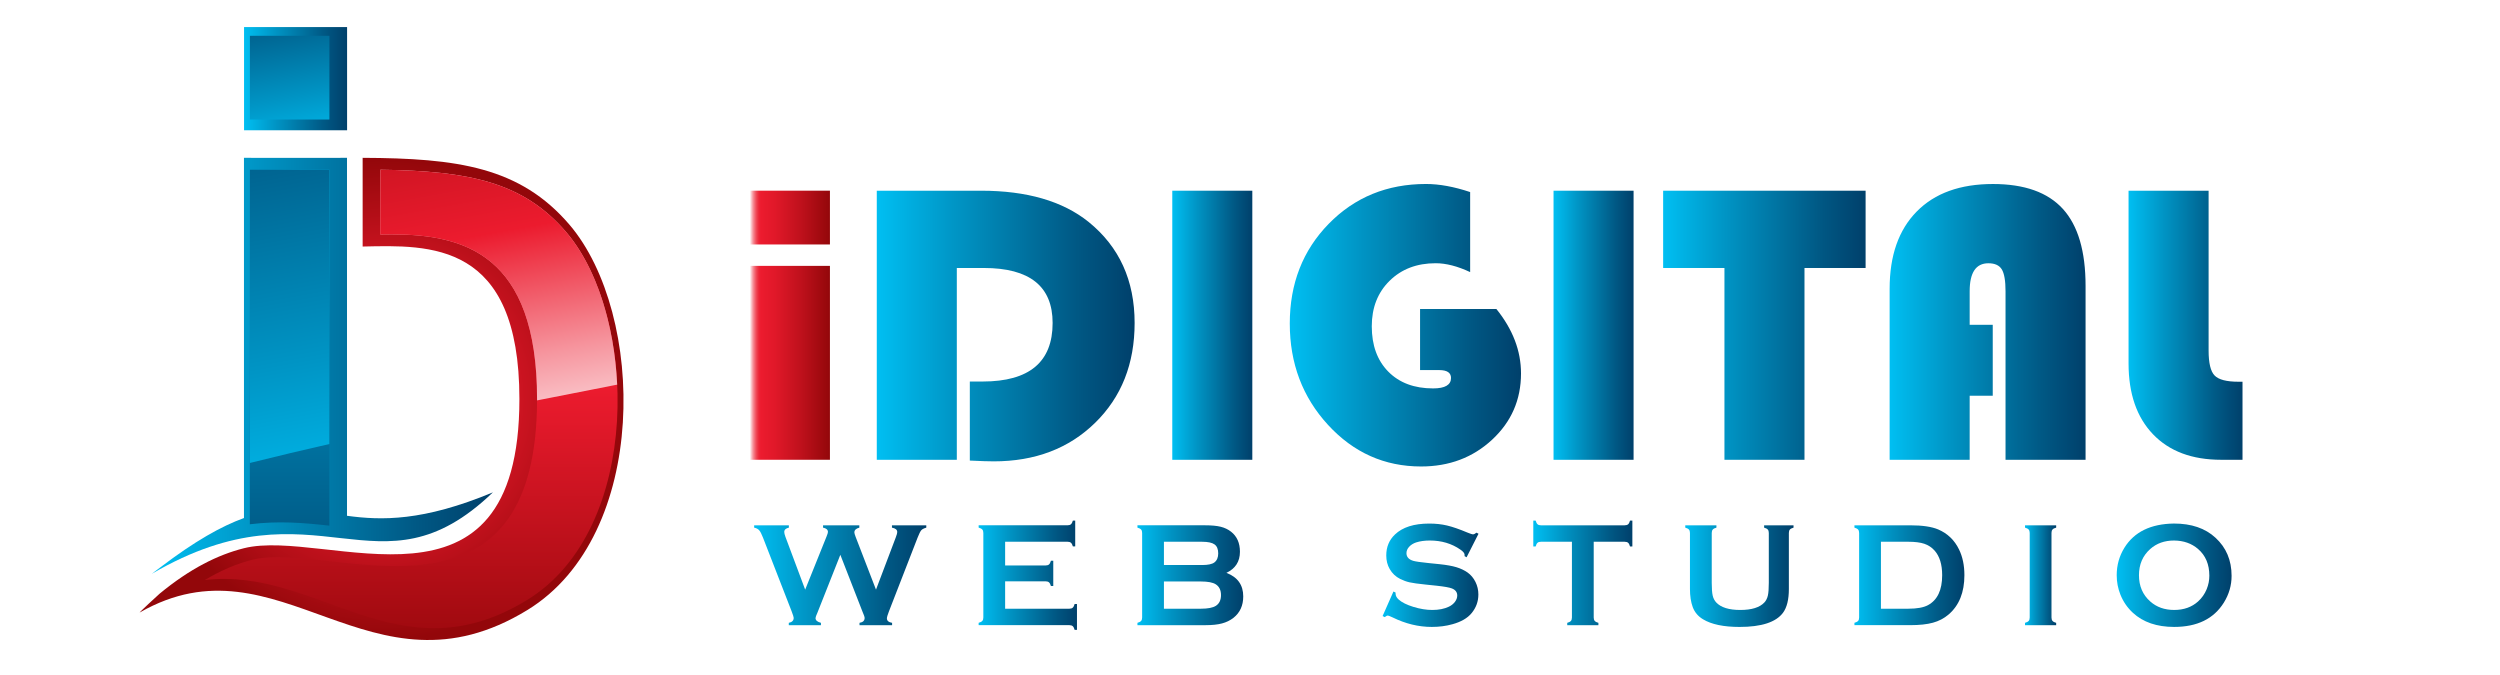
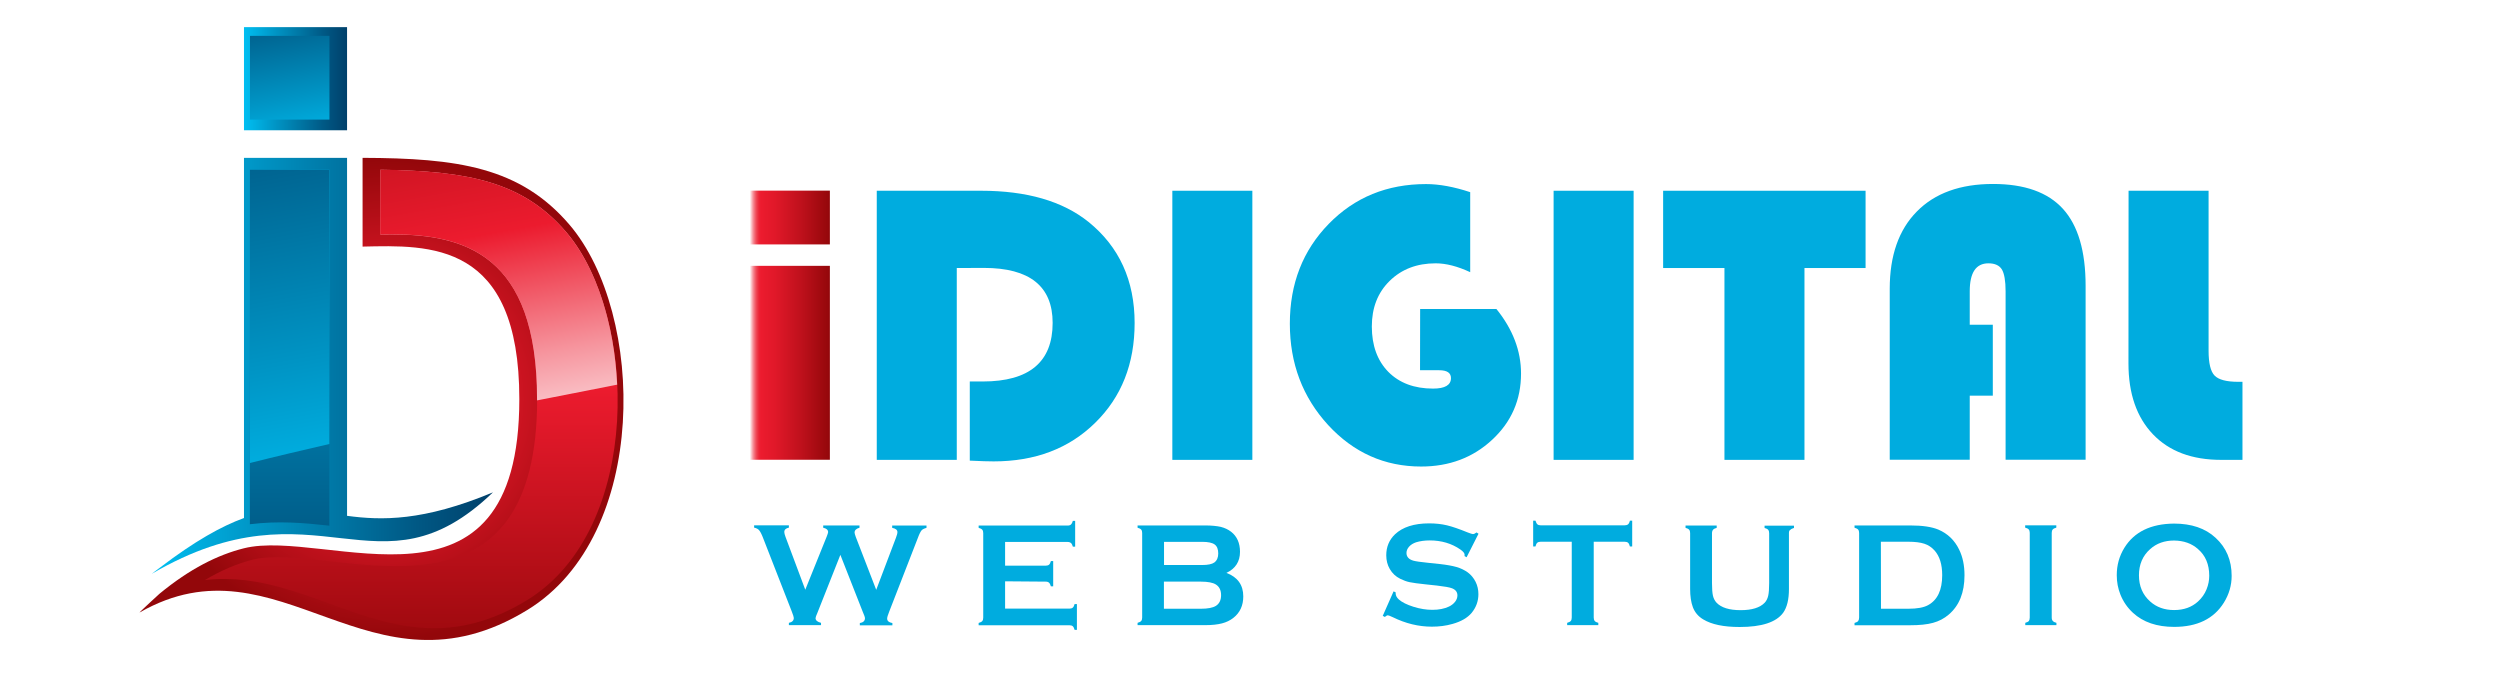
- <svg xmlns="http://www.w3.org/2000/svg" version="1.1" id="Layer_1" x="0px" y="0px" viewBox="0 0 2287.15 616.85" style="enable-background:new 0 0 2287.15 616.85;" xml:space="preserve">
+ <svg xmlns="http://www.w3.org/2000/svg" version="1.1" id="Layer_1" x="0px" y="0px" viewBox="0 0 2287.1 616.8" style="enable-background:new 0 0 2287.1 616.8;" xml:space="preserve">
  <style type="text/css">
	.st0{fill:url(#SVGID_1_);}
	.st1{fill:url(#SVGID_2_);}
	.st2{fill:url(#SVGID_3_);}
	.st3{fill:url(#SVGID_4_);}
	.st4{fill:url(#SVGID_5_);}
	.st5{fill:url(#SVGID_6_);}
	.st6{fill:url(#SVGID_7_);}
	.st7{fill:url(#SVGID_8_);}
- 	.st8{fill:url(#SVGID_9_);}
- 	.st9{fill:url(#SVGID_10_);}
- 	.st10{fill:url(#SVGID_11_);}
- 	.st11{fill:url(#SVGID_12_);}
- 	.st12{fill:url(#SVGID_13_);}
- 	.st13{fill:url(#SVGID_14_);}
- 	.st14{fill:url(#SVGID_15_);}
- 	.st15{fill:url(#SVGID_16_);}
- 	.st16{fill:url(#SVGID_17_);}
- 	.st17{fill:url(#SVGID_18_);}
- 	.st18{fill:url(#SVGID_19_);}
- 	.st19{fill:url(#SVGID_20_);}
- 	.st20{fill:url(#SVGID_21_);}
- 	.st21{fill:url(#SVGID_22_);}
- 	.st22{fill:url(#SVGID_23_);}
- 	.st23{fill:url(#SVGID_24_);}
- 	.st24{fill:url(#SVGID_25_);}
- 	.st25{fill:url(#SVGID_26_);}
+ 	.st8{fill:#00ACDF;}
+ 	.st9{fill:url(#SVGID_9_);}
+ 	.st10{fill:url(#SVGID_10_);}
</style>
  <g>
    <g>
      <g>
-         <radialGradient id="SVGID_1_" cx="349.134" cy="872.952" r="220.931" gradientTransform="matrix(1 0 0 1 0 -508)" gradientUnits="userSpaceOnUse">
+         <radialGradient id="SVGID_1_" cx="349.134" cy="-255.952" r="220.931" gradientTransform="matrix(1 0 0 -1 0 109)" gradientUnits="userSpaceOnUse">
          <stop offset="0" style="stop-color:#FFFFFF" />
          <stop offset="0.34" style="stop-color:#EC1B2E" />
          <stop offset="1" style="stop-color:#93070A" />
        </radialGradient>
-         <path class="st0" d="M521.03,205.62c-45.32-53.01-102.83-60.86-189.26-61.23v81.16c61.3-1.36,143.41-5.14,143.41,139.53     c0,213.42-176.71,117.57-251.99,136.46c-23.92,6.01-49.36,18.67-77.2,41.63c-1.39,1.15-19.62,18.02-18.06,17.13     c127.77-73.19,210.65,86.05,354.69-2.29C594.32,489.5,590.61,287.19,521.03,205.62z" />
-         <linearGradient id="SVGID_2_" gradientUnits="userSpaceOnUse" x1="139.054" y1="842.619" x2="450.95" y2="842.619" gradientTransform="matrix(1 0 0 1 0 -508)">
+         <path class="st0" d="M521,205.6c-45.3-53-102.8-60.9-189.3-61.2v81.2c61.3-1.4,143.4-5.1,143.4,139.5     c0,213.4-176.7,117.6-252,136.5c-23.9,6-49.4,18.7-77.2,41.6c-1.4,1.2-19.6,18-18.1,17.1c127.8-73.2,210.6,86,354.7-2.3     C594.3,489.5,590.6,287.2,521,205.6z" />
+         <linearGradient id="SVGID_2_" gradientUnits="userSpaceOnUse" x1="139.054" y1="-225.619" x2="450.95" y2="-225.619" gradientTransform="matrix(1 0 0 -1 0 109)">
          <stop offset="0" style="stop-color:#00BFF2" />
          <stop offset="0.31" style="stop-color:#0094C4" />
          <stop offset="0.778" style="stop-color:#005884" />
          <stop offset="1" style="stop-color:#00406B" />
        </linearGradient>
-         <path class="st1" d="M450.95,450.42c-64.04,26.68-102.06,25.73-133.49,21.45V225.76v-81.37c-28.29,0.1-59.51,0-94.27,0v329.53     c-20.6,7.47-45.01,21.14-76.46,45.09c-0.85,0.66-8.52,6.35-7.6,5.8C290.9,436.27,345.72,551.66,450.95,450.42z" />
-         <linearGradient id="SVGID_3_" gradientUnits="userSpaceOnUse" x1="223.26" y1="2029.308" x2="317.53" y2="2029.308" gradientTransform="matrix(1 0 0 0.2956 0 -527.8834)">
+         <path class="st1" d="M451,450.4c-64,26.7-102.1,25.7-133.5,21.5V225.8v-81.4c-28.3,0.1-59.5,0-94.3,0v329.5     c-20.6,7.5-45,21.1-76.5,45.1c-0.9,0.7-8.5,6.3-7.6,5.8C290.9,436.3,345.7,551.7,451,450.4z" />
+         <linearGradient id="SVGID_3_" gradientUnits="userSpaceOnUse" x1="223.26" y1="-2017.577" x2="317.53" y2="-2017.577" gradientTransform="matrix(1 0 0 -0.2956 0 -524.4158)">
          <stop offset="0" style="stop-color:#00BFF2" />
          <stop offset="0.31" style="stop-color:#0094C4" />
          <stop offset="0.778" style="stop-color:#005884" />
          <stop offset="1" style="stop-color:#00406B" />
        </linearGradient>
-         <path class="st2" d="M317.53,119.17V24.79c-28.29,0.03-59.51,0-94.27,0v94.38H317.53z" />
+         <path class="st2" d="M317.5,119.2V24.8c-28.3,0-59.5,0-94.3,0v94.4H317.5z" />
      </g>
      <g>
        <g>
-           <linearGradient id="SVGID_4_" gradientUnits="userSpaceOnUse" x1="376.188" y1="622.05" x2="376.188" y2="1123.35" gradientTransform="matrix(1 0 0 1 0 -508)">
+           <linearGradient id="SVGID_4_" gradientUnits="userSpaceOnUse" x1="376.188" y1="-5.05" x2="376.188" y2="-506.35" gradientTransform="matrix(1 0 0 -1 0 109)">
            <stop offset="0" style="stop-color:#FFFFFF" />
            <stop offset="0.483" style="stop-color:#EC1B2E" />
            <stop offset="1" style="stop-color:#93070A" />
          </linearGradient>
-           <path class="st3" d="M187.36,530.67c14.66-8.81,29.18-14.98,43.84-18.67c6.23-1.56,13.78-2.32,23.06-2.32      c78.53,0,237.07,60,237.07-144.59c0-132.74-67.16-150.64-132.87-150.64c-3.55,0-7.06,0.04-10.53,0.11v-59.29      c81.4,1.11,130.91,11.28,170.3,57.36c65.51,76.79,69.73,271.44-35.87,336.2C364.99,620.82,290.9,518.42,187.36,530.67z" />
+           <path class="st3" d="M187.4,530.7c14.7-8.8,29.2-15,43.8-18.7c6.2-1.6,13.8-2.3,23.1-2.3c78.5,0,237.1,60,237.1-144.6      c0-132.7-67.2-150.6-132.9-150.6c-3.5,0-7.1,0-10.5,0.1v-59.3c81.4,1.1,130.9,11.3,170.3,57.4c65.5,76.8,69.7,271.4-35.9,336.2      C365,620.8,290.9,518.4,187.4,530.7z" />
        </g>
        <g>
-           <linearGradient id="SVGID_5_" gradientUnits="userSpaceOnUse" x1="264.94" y1="622.05" x2="264.94" y2="1123.345" gradientTransform="matrix(1 0 0 1 0 -508)">
+           <linearGradient id="SVGID_5_" gradientUnits="userSpaceOnUse" x1="264.94" y1="-5.05" x2="264.94" y2="-506.346" gradientTransform="matrix(1 0 0 -1 0 109)">
            <stop offset="0" style="stop-color:#00BFF2" />
            <stop offset="0.31" style="stop-color:#0094C4" />
            <stop offset="0.778" style="stop-color:#005884" />
            <stop offset="1" style="stop-color:#00406B" />
          </linearGradient>
-           <path class="st4" d="M301.3,480.89c-24.65-2.73-46.78-4.47-72.72-1.25V155.18c52.32,0.03,60.07,0.05,72.72,0.02V480.89z" />
+           <path class="st4" d="M301.3,480.9c-24.6-2.7-46.8-4.5-72.7-1.3V155.2c52.3,0,60.1,0.1,72.7,0V480.9z" />
        </g>
      </g>
      <g>
        <g>
-           <linearGradient id="SVGID_6_" gradientUnits="userSpaceOnUse" x1="486.765" y1="951.014" x2="400.543" y2="476.792" gradientTransform="matrix(1 0 0 1 0 -508)">
+           <linearGradient id="SVGID_6_" gradientUnits="userSpaceOnUse" x1="486.765" y1="-334.014" x2="400.543" y2="140.208" gradientTransform="matrix(1 0 0 -1 0 109)">
            <stop offset="0" style="stop-color:#FFFFFF" />
-             <stop offset="0.075" style="stop-color:#FDE1E4" />
+             <stop offset="7.500000e-02" style="stop-color:#FDE1E4" />
            <stop offset="0.238" style="stop-color:#F6969F" />
            <stop offset="0.477" style="stop-color:#EC1E31" />
            <stop offset="0.483" style="stop-color:#EC1B2E" />
            <stop offset="1" style="stop-color:#93070A" />
          </linearGradient>
-           <path class="st5" d="M491.33,365.09c0,0.41-0.01,0.81-0.01,1.22c24.42-4.8,48.86-9.58,73.3-14.42      c-2.53-54.93-19.13-107.31-46.39-139.27c-39.39-46.08-88.9-56.26-170.3-57.36v59.29c3.47-0.07,6.99-0.11,10.53-0.11      C424.17,214.45,491.33,232.34,491.33,365.09z" />
+           <path class="st5" d="M491.3,365.1c0,0.4,0,0.8,0,1.2c24.4-4.8,48.9-9.6,73.3-14.4c-2.5-54.9-19.1-107.3-46.4-139.3      c-39.4-46.1-88.9-56.3-170.3-57.4v59.3c3.5-0.1,7-0.1,10.5-0.1C424.2,214.4,491.3,232.3,491.3,365.1z" />
        </g>
        <g>
-           <linearGradient id="SVGID_7_" gradientUnits="userSpaceOnUse" x1="299.077" y1="985.135" x2="212.857" y2="510.925" gradientTransform="matrix(1 0 0 1 0 -508)">
+           <linearGradient id="SVGID_7_" gradientUnits="userSpaceOnUse" x1="299.077" y1="-368.135" x2="212.857" y2="106.076" gradientTransform="matrix(1 0 0 -1 0 109)">
            <stop offset="0" style="stop-color:#00BFF2" />
            <stop offset="0.31" style="stop-color:#0094C4" />
            <stop offset="0.778" style="stop-color:#005884" />
            <stop offset="1" style="stop-color:#00406B" />
          </linearGradient>
-           <path class="st6" d="M301.3,406.22V155.2c-12.65,0.03-20.4,0.01-72.72-0.02v268.38C252.74,417.53,276.98,411.77,301.3,406.22z" />
+           <path class="st6" d="M301.3,406.2v-251c-12.6,0-20.4,0-72.7,0v268.4C252.7,417.5,277,411.8,301.3,406.2z" />
        </g>
        <g>
-           <linearGradient id="SVGID_8_" gradientUnits="userSpaceOnUse" x1="277.568" y1="648.192" x2="247.61" y2="483.422" gradientTransform="matrix(1 0 0 1 0 -508)">
+           <linearGradient id="SVGID_8_" gradientUnits="userSpaceOnUse" x1="277.568" y1="-31.192" x2="247.61" y2="133.578" gradientTransform="matrix(1 0 0 -1 0 109)">
            <stop offset="0" style="stop-color:#00BFF2" />
            <stop offset="0.31" style="stop-color:#0094C4" />
            <stop offset="0.778" style="stop-color:#005884" />
            <stop offset="1" style="stop-color:#00406B" />
          </linearGradient>
-           <path class="st7" d="M301.36,109.36V32.77c-12.65,0.01-20.4,0-72.72-0.01v76.6H301.36z" />
+           <path class="st7" d="M301.4,109.4V32.8c-12.6,0-20.4,0-72.7,0v76.6H301.4z" />
        </g>
      </g>
    </g>
  </g>
  <g>
    <g>
-       <linearGradient id="SVGID_9_" gradientUnits="userSpaceOnUse" x1="802.13" y1="298.275" x2="1038.02" y2="298.275">
-         <stop offset="0" style="stop-color:#00BFF2" />
-         <stop offset="0.31" style="stop-color:#0094C4" />
-         <stop offset="0.778" style="stop-color:#005884" />
-         <stop offset="1" style="stop-color:#00406B" />
-       </linearGradient>
-       <path class="st8" d="M875.35,245.17v175.47h-73.22V174.47h95.4c41.85,0,74.61,9.5,98.29,28.49c28.13,22.73,42.2,53.56,42.2,92.52    c0,37.27-12.02,67.71-36.07,91.26c-24.04,23.56-55.01,35.34-92.88,35.34c-4.45,0-11.73-0.23-21.82-0.72v-72.32h11.73    c42.68,0,64.02-17.85,64.02-53.56c0-33.53-20.98-50.31-62.93-50.31L875.35,245.17L875.35,245.17z" />
-       <linearGradient id="SVGID_10_" gradientUnits="userSpaceOnUse" x1="1072.47" y1="297.56" x2="1145.69" y2="297.56">
-         <stop offset="0" style="stop-color:#00BFF2" />
-         <stop offset="0.31" style="stop-color:#0094C4" />
-         <stop offset="0.778" style="stop-color:#005884" />
-         <stop offset="1" style="stop-color:#00406B" />
-       </linearGradient>
-       <path class="st9" d="M1145.69,174.47v246.18h-73.22V174.47H1145.69z" />
-       <linearGradient id="SVGID_11_" gradientUnits="userSpaceOnUse" x1="1179.97" y1="297.54" x2="1391.51" y2="297.54">
-         <stop offset="0" style="stop-color:#00BFF2" />
-         <stop offset="0.31" style="stop-color:#0094C4" />
-         <stop offset="0.778" style="stop-color:#005884" />
-         <stop offset="1" style="stop-color:#00406B" />
-       </linearGradient>
-       <path class="st10" d="M1299.17,282.67h69.8c15.02,18.64,22.54,38.29,22.54,58.97c0,24.06-8.81,44.25-26.42,60.6    c-17.62,16.36-39.29,24.52-65.01,24.52c-33.42,0-61.8-12.67-85.12-38.04c-23.33-25.37-34.99-56.27-34.99-92.7    c0-36.56,11.88-66.97,35.62-91.27c23.74-24.28,53.41-36.43,89-36.43c12.14,0,25.61,2.47,40.39,7.39v73.22    c-11.55-5.41-22.07-8.11-31.56-8.11c-17.2,0-31.23,5.35-42.12,16.06c-10.88,10.69-16.32,24.58-16.32,41.66    c0,17.44,5.05,31.25,15.14,41.48c10.11,10.22,23.75,15.32,40.94,15.32c10.94,0,16.41-3.19,16.41-9.56c0-4.8-3.61-7.21-10.81-7.21    h-17.5v-55.9L1299.17,282.67L1299.17,282.67z" />
-       <linearGradient id="SVGID_12_" gradientUnits="userSpaceOnUse" x1="1421.27" y1="297.56" x2="1494.49" y2="297.56">
-         <stop offset="0" style="stop-color:#00BFF2" />
-         <stop offset="0.31" style="stop-color:#0094C4" />
-         <stop offset="0.778" style="stop-color:#005884" />
-         <stop offset="1" style="stop-color:#00406B" />
-       </linearGradient>
-       <path class="st11" d="M1494.49,174.47v246.18h-73.22V174.47H1494.49z" />
-       <linearGradient id="SVGID_13_" gradientUnits="userSpaceOnUse" x1="1521.54" y1="297.555" x2="1706.76" y2="297.555">
-         <stop offset="0" style="stop-color:#00BFF2" />
-         <stop offset="0.31" style="stop-color:#0094C4" />
-         <stop offset="0.778" style="stop-color:#005884" />
-         <stop offset="1" style="stop-color:#00406B" />
-       </linearGradient>
-       <path class="st12" d="M1650.85,245.17v175.47h-73.22V245.17h-56.09v-70.7h185.22v70.7H1650.85z" />
-       <linearGradient id="SVGID_14_" gradientUnits="userSpaceOnUse" x1="1728.75" y1="294.495" x2="1908" y2="294.495">
-         <stop offset="0" style="stop-color:#00BFF2" />
-         <stop offset="0.31" style="stop-color:#0094C4" />
-         <stop offset="0.778" style="stop-color:#005884" />
-         <stop offset="1" style="stop-color:#00406B" />
-       </linearGradient>
-       <path class="st13" d="M1823.08,297.1v64.93h-21.11v58.61h-73.22V264.11c0-30.31,8.27-53.85,24.79-70.61    c16.52-16.78,39.76-25.16,69.71-25.16c28.84,0,50.2,7.61,64.02,22.82c13.82,15.21,20.73,38.68,20.73,70.43v159.06h-73.22V266.46    c0-9.63-1.15-16.29-3.42-20.03c-2.29-3.72-6.37-5.58-12.26-5.58c-11.42,0-17.13,8.54-17.13,25.62v30.65h21.11V297.1z" />
-       <linearGradient id="SVGID_15_" gradientUnits="userSpaceOnUse" x1="1947.33" y1="297.555" x2="2051.58" y2="297.555">
-         <stop offset="0" style="stop-color:#00BFF2" />
-         <stop offset="0.31" style="stop-color:#0094C4" />
-         <stop offset="0.778" style="stop-color:#005884" />
-         <stop offset="1" style="stop-color:#00406B" />
-       </linearGradient>
-       <path class="st14" d="M1947.34,174.47h73.22v146.27c0,11.42,1.82,19.03,5.5,22.8c3.67,3.8,10.92,5.69,21.73,5.69h3.79v71.41    h-19.48c-26.69,0-47.49-7.79-62.41-23.36c-14.91-15.56-22.36-37.18-22.36-64.82V174.47H1947.34z" />
-       <linearGradient id="SVGID_16_" gradientUnits="userSpaceOnUse" x1="686.05" y1="707.045" x2="759.27" y2="707.045" gradientTransform="matrix(1 0 0 1 0 -508)">
+       <path class="st8" d="M875.3,245.2v175.5h-73.2V174.5h95.4c41.8,0,74.6,9.5,98.3,28.5c28.1,22.7,42.2,53.6,42.2,92.5    c0,37.3-12,67.7-36.1,91.3c-24,23.6-55,35.3-92.9,35.3c-4.5,0-11.7-0.2-21.8-0.7V349H899c42.7,0,64-17.9,64-53.6    c0-33.5-21-50.3-62.9-50.3L875.3,245.2L875.3,245.2z" />
+       <path class="st8" d="M1145.7,174.5v246.2h-73.2V174.5H1145.7z" />
+       <path class="st8" d="M1299.2,282.7h69.8c15,18.6,22.5,38.3,22.5,59c0,24.1-8.8,44.3-26.4,60.6c-17.6,16.4-39.3,24.5-65,24.5    c-33.4,0-61.8-12.7-85.1-38c-23.3-25.4-35-56.3-35-92.7c0-36.6,11.9-67,35.6-91.3c23.7-24.3,53.4-36.4,89-36.4    c12.1,0,25.6,2.5,40.4,7.4v73.2c-11.6-5.4-22.1-8.1-31.6-8.1c-17.2,0-31.2,5.4-42.1,16.1c-10.9,10.7-16.3,24.6-16.3,41.7    c0,17.4,5.1,31.3,15.1,41.5c10.1,10.2,23.8,15.3,40.9,15.3c10.9,0,16.4-3.2,16.4-9.6c0-4.8-3.6-7.2-10.8-7.2h-17.5L1299.2,282.7    L1299.2,282.7L1299.2,282.7z" />
+       <path class="st8" d="M1494.5,174.5v246.2h-73.2V174.5H1494.5z" />
+       <path class="st8" d="M1650.8,245.2v175.5h-73.2V245.2h-56.1v-70.7h185.2v70.7H1650.8z" />
+       <path class="st8" d="M1823.1,297.1V362H1802v58.6h-73.2V264.1c0-30.3,8.3-53.9,24.8-70.6c16.5-16.8,39.8-25.2,69.7-25.2    c28.8,0,50.2,7.6,64,22.8c13.8,15.2,20.7,38.7,20.7,70.4v159.1h-73.2V266.5c0-9.6-1.2-16.3-3.4-20c-2.3-3.7-6.4-5.6-12.3-5.6    c-11.4,0-17.1,8.5-17.1,25.6v30.6L1823.1,297.1L1823.1,297.1z" />
+       <path class="st8" d="M1947.3,174.5h73.2v146.3c0,11.4,1.8,19,5.5,22.8c3.7,3.8,10.9,5.7,21.7,5.7h3.8v71.4h-19.5    c-26.7,0-47.5-7.8-62.4-23.4c-14.9-15.6-22.4-37.2-22.4-64.8L1947.3,174.5L1947.3,174.5z" />
+       <linearGradient id="SVGID_9_" gradientUnits="userSpaceOnUse" x1="686.05" y1="-90.045" x2="759.27" y2="-90.045" gradientTransform="matrix(1 0 0 -1 0 109)">
        <stop offset="0" style="stop-color:#FFFFFF" />
        <stop offset="8.095575e-03" style="stop-color:#FDE6E8" />
-         <stop offset="0.027" style="stop-color:#F9B1B8" />
-         <stop offset="0.047" style="stop-color:#F5838D" />
-         <stop offset="0.067" style="stop-color:#F25E6B" />
-         <stop offset="0.086" style="stop-color:#EF4050" />
+         <stop offset="2.740000e-02" style="stop-color:#F9B1B8" />
+         <stop offset="4.700000e-02" style="stop-color:#F5838D" />
+         <stop offset="6.650000e-02" style="stop-color:#F25E6B" />
+         <stop offset="8.570000e-02" style="stop-color:#EF4050" />
        <stop offset="0.105" style="stop-color:#ED2C3D" />
        <stop offset="0.123" style="stop-color:#EC1F32" />
        <stop offset="0.141" style="stop-color:#EC1B2E" />
        <stop offset="0.317" style="stop-color:#E01829" />
        <stop offset="0.638" style="stop-color:#BF111C" />
        <stop offset="1" style="stop-color:#93070A" />
      </linearGradient>
-       <rect x="686.05" y="174.44" class="st15" width="73.22" height="49.21" />
-       <linearGradient id="SVGID_17_" gradientUnits="userSpaceOnUse" x1="686.05" y1="839.93" x2="759.27" y2="839.93" gradientTransform="matrix(1 0 0 1 0 -508)">
+       <rect x="686" y="174.4" class="st9" width="73.2" height="49.2" />
+       <linearGradient id="SVGID_10_" gradientUnits="userSpaceOnUse" x1="686.05" y1="-222.93" x2="759.27" y2="-222.93" gradientTransform="matrix(1 0 0 -1 0 109)">
        <stop offset="0" style="stop-color:#FFFFFF" />
        <stop offset="8.095575e-03" style="stop-color:#FDE6E8" />
-         <stop offset="0.027" style="stop-color:#F9B1B8" />
-         <stop offset="0.047" style="stop-color:#F5838D" />
-         <stop offset="0.067" style="stop-color:#F25E6B" />
-         <stop offset="0.086" style="stop-color:#EF4050" />
+         <stop offset="2.740000e-02" style="stop-color:#F9B1B8" />
+         <stop offset="4.700000e-02" style="stop-color:#F5838D" />
+         <stop offset="6.650000e-02" style="stop-color:#F25E6B" />
+         <stop offset="8.570000e-02" style="stop-color:#EF4050" />
        <stop offset="0.105" style="stop-color:#ED2C3D" />
        <stop offset="0.123" style="stop-color:#EC1F32" />
        <stop offset="0.141" style="stop-color:#EC1B2E" />
        <stop offset="0.317" style="stop-color:#E01829" />
        <stop offset="0.638" style="stop-color:#BF111C" />
        <stop offset="1" style="stop-color:#93070A" />
      </linearGradient>
-       <rect x="686.05" y="243.24" class="st16" width="73.22" height="177.38" />
+       <rect x="686" y="243.2" class="st10" width="73.2" height="177.4" />
    </g>
  </g>
  <g>
-     <linearGradient id="SVGID_18_" gradientUnits="userSpaceOnUse" x1="689.94" y1="526.26" x2="847.43" y2="526.26">
-       <stop offset="0" style="stop-color:#00BFF2" />
-       <stop offset="0.31" style="stop-color:#0094C4" />
-       <stop offset="0.778" style="stop-color:#005884" />
-       <stop offset="1" style="stop-color:#00406B" />
-     </linearGradient>
-     <path class="st17" d="M768.79,507.56l-20.89,52.8c-1.21,2.68-1.81,4.37-1.81,5.09c0,2.05,1.65,3.5,4.96,4.35v2.14h-29.42v-2.14   c2.99-0.58,4.49-2.1,4.49-4.55c0-0.67-0.63-2.65-1.88-5.96l-26.19-67.4c-1.29-3.35-2.47-5.61-3.52-6.79   c-1.05-1.18-2.58-1.97-4.59-2.38v-2.14h31.76v2.14c-2.81,0.63-4.22,1.94-4.22,3.95c0,1.03,0.36,2.5,1.07,4.42l18.07,48.35   l19.56-48.62c0.85-2.1,1.27-3.48,1.27-4.15c0-2.05-1.5-3.37-4.48-3.95v-2.14h33.2v2.14c-3.03,0.8-4.55,2.25-4.55,4.35   c0,0.71,0.38,2.05,1.14,4.02l18.65,48.35l18.01-47.55c0.94-2.36,1.41-4.13,1.41-5.29c0-1.96-1.61-3.26-4.82-3.88v-2.14h31.42v2.14   c-2.23,0.63-3.77,1.43-4.62,2.41s-1.96,3.24-3.35,6.76l-26.19,67.4c-1.25,3.21-1.88,5.35-1.88,6.43c0,2.19,1.58,3.55,4.75,4.08   v2.14h-29.81v-2.14c3.13-0.49,4.69-1.99,4.69-4.49c0-0.85-0.69-2.85-2.08-6.02L768.79,507.56z" />
-     <linearGradient id="SVGID_19_" gradientUnits="userSpaceOnUse" x1="895.32" y1="526.245" x2="985.28" y2="526.245">
-       <stop offset="0" style="stop-color:#00BFF2" />
-       <stop offset="0.31" style="stop-color:#0094C4" />
-       <stop offset="0.778" style="stop-color:#005884" />
-       <stop offset="1" style="stop-color:#00406B" />
-     </linearGradient>
-     <path class="st18" d="M919.55,531.85v25.03h58.77c1.34,0,2.37-0.31,3.08-0.94s1.29-1.74,1.74-3.35h2.14v23.63h-2.14   c-0.45-1.61-1.03-2.72-1.74-3.35c-0.71-0.63-1.74-0.94-3.08-0.94h-83v-2.14c1.61-0.45,2.72-1.03,3.35-1.74   c0.62-0.71,0.94-1.76,0.94-3.15v-77.31c0-1.38-0.31-2.43-0.94-3.15c-0.63-0.71-1.74-1.29-3.35-1.74v-2.14h81.39   c1.34,0,2.37-0.32,3.08-0.96s1.29-1.75,1.74-3.33h2.14v23.63h-2.14c-0.45-1.59-1.03-2.7-1.74-3.33c-0.71-0.63-1.74-0.95-3.08-0.95   h-57.16v21.69h37.08c1.34,0,2.37-0.31,3.08-0.94c0.71-0.62,1.29-1.74,1.74-3.35h2.14v23.09h-2.14c-0.45-1.56-1.03-2.67-1.74-3.31   c-0.71-0.65-1.74-0.97-3.08-0.97h-37.08L919.55,531.85L919.55,531.85z" />
-     <linearGradient id="SVGID_20_" gradientUnits="userSpaceOnUse" x1="1040.6" y1="526.255" x2="1137.39" y2="526.255">
-       <stop offset="0" style="stop-color:#00BFF2" />
-       <stop offset="0.31" style="stop-color:#0094C4" />
-       <stop offset="0.778" style="stop-color:#005884" />
-       <stop offset="1" style="stop-color:#00406B" />
-     </linearGradient>
-     <path class="st19" d="M1121.99,524.09c10.26,3.88,15.4,11.07,15.4,21.55c0,8.35-2.99,14.88-8.97,19.61   c-3.04,2.37-6.55,4.07-10.54,5.12s-8.94,1.57-14.83,1.57h-62.45v-2.14c1.61-0.45,2.72-1.03,3.35-1.74   c0.62-0.71,0.94-1.76,0.94-3.15V487.6c0-1.38-0.31-2.43-0.94-3.15c-0.63-0.71-1.74-1.29-3.35-1.74v-2.14h61.85   c5.93,0,10.71,0.45,14.32,1.34c3.61,0.89,6.78,2.41,9.5,4.55c5.4,4.24,8.1,10.35,8.1,18.34   C1134.37,513.73,1130.25,520.16,1121.99,524.09z M1064.83,516.92h35.01c5.31,0,9.01-0.78,11.11-2.34c2.37-1.78,3.55-4.55,3.55-8.3   c0-3.84-1.12-6.57-3.35-8.2s-6-2.44-11.31-2.44h-35.01V516.92z M1064.83,556.88h33.87c6.29,0,10.82-0.87,13.59-2.61   c3.17-2.01,4.75-5.29,4.75-9.84c0-4.51-1.58-7.79-4.75-9.84c-2.72-1.74-7.25-2.61-13.59-2.61h-33.87V556.88z" />
-     <linearGradient id="SVGID_21_" gradientUnits="userSpaceOnUse" x1="1264.89" y1="526.27" x2="1352.63" y2="526.27">
-       <stop offset="0" style="stop-color:#00BFF2" />
-       <stop offset="0.31" style="stop-color:#0094C4" />
-       <stop offset="0.778" style="stop-color:#005884" />
-       <stop offset="1" style="stop-color:#00406B" />
-     </linearGradient>
-     <path class="st20" d="M1352.63,488.32l-10.91,21.51l-1.87-1.07c0.04-0.45,0.07-0.8,0.07-1.07c0-1.52-1.29-3.15-3.88-4.89   c-7.94-5.53-17.27-8.3-27.98-8.3c-4.73,0-8.9,0.58-12.52,1.74c-2.63,0.89-4.76,2.23-6.39,4.01s-2.44,3.72-2.44,5.82   c0,3.43,2.07,5.77,6.22,7.02c2.14,0.62,6.74,1.29,13.79,2.01l10.51,1.07c6.25,0.67,11.3,1.58,15.16,2.74s7.28,2.79,10.27,4.88   c3.03,2.18,5.43,5.06,7.2,8.63c1.76,3.57,2.64,7.38,2.64,11.44c0,6.42-2.08,12.13-6.23,17.12c-3.75,4.55-9.57,7.92-17.47,10.1   c-5.89,1.65-12.21,2.47-18.94,2.47c-12.09,0-24.03-2.9-35.81-8.7c-2.5-1.16-3.99-1.74-4.48-1.74c-0.58,0-1.5,0.49-2.74,1.47   l-1.94-1l9.91-22.42l1.94,0.94c0,0.4,0,0.69,0,0.87c0,2.01,0.96,3.86,2.88,5.56c2.9,2.59,7.38,4.82,13.45,6.69   s11.82,2.81,17.27,2.81c5.93,0,11-1,15.19-3c2.32-1.11,4.17-2.59,5.56-4.44c1.38-1.85,2.08-3.77,2.08-5.78   c0-3.03-1.63-5.19-4.89-6.48c-2.28-0.89-6.87-1.71-13.79-2.47l-10.31-1.07c-6.92-0.71-11.8-1.39-14.66-2.04s-5.71-1.69-8.57-3.12   c-4.06-2.01-7.25-5.02-9.57-9.04c-2.1-3.62-3.15-7.77-3.15-12.46c0-7.72,2.65-14.11,7.97-19.16c6.96-6.65,17.4-9.98,31.33-9.98   c5.85,0,11.29,0.59,16.33,1.78c5.04,1.19,11.33,3.37,18.88,6.55c2.59,1.03,4.17,1.55,4.75,1.55c0.94,0,2.03-0.52,3.28-1.55   L1352.63,488.32z" />
-     <linearGradient id="SVGID_22_" gradientUnits="userSpaceOnUse" x1="1402.75" y1="524.125" x2="1493.38" y2="524.125">
-       <stop offset="0" style="stop-color:#00BFF2" />
-       <stop offset="0.31" style="stop-color:#0094C4" />
-       <stop offset="0.778" style="stop-color:#005884" />
-       <stop offset="1" style="stop-color:#00406B" />
-     </linearGradient>
-     <path class="st21" d="M1458.02,495.64v69.28c0,1.38,0.31,2.43,0.94,3.15c0.62,0.71,1.74,1.29,3.35,1.74v2.14h-28.51v-2.14   c1.61-0.45,2.72-1.03,3.35-1.74c0.62-0.71,0.94-1.76,0.94-3.15v-69.28h-28.38c-1.34,0-2.37,0.31-3.08,0.92   c-0.71,0.61-1.29,1.73-1.74,3.37h-2.14V476.3h2.14c0.49,1.63,1.08,2.75,1.77,3.36c0.69,0.61,1.71,0.92,3.05,0.92h76.64   c1.38,0,2.43-0.31,3.15-0.92c0.71-0.61,1.29-1.74,1.74-3.36h2.14v23.63h-2.14c-0.45-1.63-1.03-2.75-1.74-3.37   c-0.71-0.61-1.76-0.92-3.15-0.92L1458.02,495.64L1458.02,495.64z" />
-     <linearGradient id="SVGID_23_" gradientUnits="userSpaceOnUse" x1="1541.78" y1="527.07" x2="1640.83" y2="527.07">
-       <stop offset="0" style="stop-color:#00BFF2" />
-       <stop offset="0.31" style="stop-color:#0094C4" />
-       <stop offset="0.778" style="stop-color:#005884" />
-       <stop offset="1" style="stop-color:#00406B" />
-     </linearGradient>
-     <path class="st22" d="M1636.56,487.61v51.21c0,9.68-1.79,16.93-5.35,21.75c-6.43,8.66-19.7,12.99-39.83,12.99   c-14.55,0-25.68-2.34-33.4-7.03c-4.51-2.72-7.63-6.43-9.37-11.11c-1.7-4.64-2.54-10.17-2.54-16.6v-51.21   c0-1.38-0.31-2.43-0.94-3.15c-0.63-0.71-1.74-1.29-3.35-1.74v-2.14h28.51v2.14c-1.58,0.4-2.69,0.97-3.33,1.71s-0.96,1.8-0.96,3.18   v45.58c0,5.27,0.29,9.16,0.87,11.68s1.67,4.63,3.28,6.33c4.28,4.55,11.6,6.83,21.96,6.83c10.4,0,17.74-2.28,22.02-6.83   c1.56-1.7,2.63-3.8,3.21-6.33c0.58-2.52,0.87-6.41,0.87-11.68v-45.58c0-1.38-0.31-2.43-0.94-3.15s-1.74-1.29-3.35-1.74v-2.14h26.91   v2.14c-1.61,0.45-2.72,1.03-3.35,1.74C1636.87,485.18,1636.56,486.22,1636.56,487.61z" />
-     <linearGradient id="SVGID_24_" gradientUnits="userSpaceOnUse" x1="1696.55" y1="526.255" x2="1797.15" y2="526.255">
-       <stop offset="0" style="stop-color:#00BFF2" />
-       <stop offset="0.31" style="stop-color:#0094C4" />
-       <stop offset="0.778" style="stop-color:#005884" />
-       <stop offset="1" style="stop-color:#00406B" />
-     </linearGradient>
-     <path class="st23" d="M1700.84,564.92v-77.31c0-1.38-0.31-2.43-0.94-3.15c-0.63-0.71-1.74-1.29-3.35-1.74v-2.14h50.97   c11.16,0,19.74,1.27,25.72,3.81c8.57,3.71,14.91,9.82,19.02,18.34c3.26,6.69,4.89,14.52,4.89,23.49c0,15.75-4.85,27.76-14.53,36.01   c-4.06,3.48-8.82,5.97-14.27,7.46c-5.45,1.5-12.39,2.24-20.83,2.24h-50.97v-2.14c1.61-0.45,2.72-1.03,3.35-1.74   C1700.53,567.35,1700.84,566.3,1700.84,564.92z M1720.79,556.88h25.06c8,0,14-1.09,18.03-3.28c8.62-4.69,12.93-13.81,12.93-27.38   c0-9.82-2.32-17.34-6.97-22.56c-2.59-2.9-5.72-4.96-9.38-6.19s-8.53-1.84-14.61-1.84h-25.06L1720.79,556.88L1720.79,556.88z" />
-     <linearGradient id="SVGID_25_" gradientUnits="userSpaceOnUse" x1="1852.59" y1="526.265" x2="1881.11" y2="526.265">
-       <stop offset="0" style="stop-color:#00BFF2" />
-       <stop offset="0.31" style="stop-color:#0094C4" />
-       <stop offset="0.778" style="stop-color:#005884" />
-       <stop offset="1" style="stop-color:#00406B" />
-     </linearGradient>
-     <path class="st24" d="M1856.89,564.92v-77.38c0-1.34-0.31-2.37-0.94-3.08c-0.63-0.71-1.74-1.29-3.35-1.74v-2.14h28.51v2.14   c-1.61,0.4-2.72,0.97-3.35,1.71s-0.94,1.77-0.94,3.11v77.38c0,1.38,0.32,2.44,0.97,3.18s1.75,1.3,3.31,1.71v2.14h-28.51v-2.14   c1.61-0.45,2.72-1.03,3.35-1.74C1856.58,567.35,1856.89,566.3,1856.89,564.92z" />
-     <linearGradient id="SVGID_26_" gradientUnits="userSpaceOnUse" x1="1936.49" y1="526.26" x2="2041.59" y2="526.26">
-       <stop offset="0" style="stop-color:#00BFF2" />
-       <stop offset="0.31" style="stop-color:#0094C4" />
-       <stop offset="0.778" style="stop-color:#005884" />
-       <stop offset="1" style="stop-color:#00406B" />
-     </linearGradient>
-     <path class="st25" d="M1988.88,478.97c15.94,0,28.58,4.31,37.91,12.92c9.87,9.01,14.8,20.66,14.8,34.94c0,8.75-2.37,16.91-7.1,24.5   c-9.24,14.82-24.4,22.22-45.48,22.22c-15.81,0-28.38-4.31-37.71-12.92c-5-4.6-8.8-10.11-11.39-16.53   c-2.28-5.67-3.42-11.62-3.42-17.87c0-9.15,2.34-17.51,7.03-25.1C1952.51,486.63,1967.63,479.24,1988.88,478.97z M1988.95,494.5   c-8.71,0-15.97,2.58-21.78,7.76c-6.88,6.11-10.32,14.11-10.32,24c0,9.9,3.44,17.9,10.32,24c5.81,5.17,13.11,7.76,21.91,7.76   s16.08-2.58,21.84-7.76c3.44-3.08,6.07-6.84,7.91-11.3c1.61-3.97,2.41-8.07,2.41-12.3c0-10.34-3.44-18.48-10.32-24.41   C2005.07,497.18,1997.75,494.59,1988.95,494.5z" />
+     <path class="st8" d="M768.8,507.6l-20.9,52.8c-1.2,2.7-1.8,4.4-1.8,5.1c0,2,1.7,3.5,5,4.3v2.1h-29.4v-2.1c3-0.6,4.5-2.1,4.5-4.5   c0-0.7-0.6-2.7-1.9-6L698,491.9c-1.3-3.4-2.5-5.6-3.5-6.8c-1-1.2-2.6-2-4.6-2.4v-2.1h31.8v2.1c-2.8,0.6-4.2,1.9-4.2,4   c0,1,0.4,2.5,1.1,4.4l18.1,48.4l19.6-48.6c0.8-2.1,1.3-3.5,1.3-4.1c0-2-1.5-3.4-4.5-4v-2.1h33.2v2.1c-3,0.8-4.5,2.3-4.5,4.4   c0,0.7,0.4,2,1.1,4l18.7,48.4l18-47.5c0.9-2.4,1.4-4.1,1.4-5.3c0-2-1.6-3.3-4.8-3.9v-2.1h31.4v2.1c-2.2,0.6-3.8,1.4-4.6,2.4   s-2,3.2-3.3,6.8l-26.2,67.4c-1.3,3.2-1.9,5.3-1.9,6.4c0,2.2,1.6,3.5,4.8,4.1v2.1h-29.8v-2.1c3.1-0.5,4.7-2,4.7-4.5   c0-0.8-0.7-2.8-2.1-6L768.8,507.6z" />
+     <path class="st8" d="M919.5,531.8v25h58.8c1.3,0,2.4-0.3,3.1-0.9s1.3-1.7,1.7-3.3h2.1v23.6h-2.1c-0.5-1.6-1-2.7-1.7-3.3   c-0.7-0.6-1.7-0.9-3.1-0.9h-83v-2.1c1.6-0.5,2.7-1,3.3-1.7c0.6-0.7,0.9-1.8,0.9-3.2v-77.3c0-1.4-0.3-2.4-0.9-3.1   c-0.6-0.7-1.7-1.3-3.3-1.7v-2.1h81.4c1.3,0,2.4-0.3,3.1-1s1.3-1.8,1.7-3.3h2.1v23.6h-2.1c-0.5-1.6-1-2.7-1.7-3.3   c-0.7-0.6-1.7-1-3.1-1h-57.2v21.7h37.1c1.3,0,2.4-0.3,3.1-0.9c0.7-0.6,1.3-1.7,1.7-3.3h2.1v23.1h-2.1c-0.5-1.6-1-2.7-1.7-3.3   c-0.7-0.7-1.7-1-3.1-1L919.5,531.8L919.5,531.8L919.5,531.8z" />
+     <path class="st8" d="M1122,524.1c10.3,3.9,15.4,11.1,15.4,21.5c0,8.3-3,14.9-9,19.6c-3,2.4-6.6,4.1-10.5,5.1s-8.9,1.6-14.8,1.6   h-62.4v-2.1c1.6-0.5,2.7-1,3.3-1.7c0.6-0.7,0.9-1.8,0.9-3.2v-77.3c0-1.4-0.3-2.4-0.9-3.1c-0.6-0.7-1.7-1.3-3.3-1.7v-2.1h61.8   c5.9,0,10.7,0.5,14.3,1.3c3.6,0.9,6.8,2.4,9.5,4.5c5.4,4.2,8.1,10.4,8.1,18.3C1134.4,513.7,1130.3,520.2,1122,524.1z M1064.8,516.9   h35c5.3,0,9-0.8,11.1-2.3c2.4-1.8,3.6-4.5,3.6-8.3c0-3.8-1.1-6.6-3.3-8.2s-6-2.4-11.3-2.4h-35V516.9z M1064.8,556.9h33.9   c6.3,0,10.8-0.9,13.6-2.6c3.2-2,4.8-5.3,4.8-9.8c0-4.5-1.6-7.8-4.8-9.8c-2.7-1.7-7.3-2.6-13.6-2.6h-33.9V556.9z" />
+     <path class="st8" d="M1352.6,488.3l-10.9,21.5l-1.9-1.1c0-0.5,0.1-0.8,0.1-1.1c0-1.5-1.3-3.1-3.9-4.9c-7.9-5.5-17.3-8.3-28-8.3   c-4.7,0-8.9,0.6-12.5,1.7c-2.6,0.9-4.8,2.2-6.4,4s-2.4,3.7-2.4,5.8c0,3.4,2.1,5.8,6.2,7c2.1,0.6,6.7,1.3,13.8,2l10.5,1.1   c6.3,0.7,11.3,1.6,15.2,2.7s7.3,2.8,10.3,4.9c3,2.2,5.4,5.1,7.2,8.6c1.8,3.6,2.6,7.4,2.6,11.4c0,6.4-2.1,12.1-6.2,17.1   c-3.8,4.5-9.6,7.9-17.5,10.1c-5.9,1.7-12.2,2.5-18.9,2.5c-12.1,0-24-2.9-35.8-8.7c-2.5-1.2-4-1.7-4.5-1.7c-0.6,0-1.5,0.5-2.7,1.5   l-1.9-1l9.9-22.4l1.9,0.9c0,0.4,0,0.7,0,0.9c0,2,1,3.9,2.9,5.6c2.9,2.6,7.4,4.8,13.4,6.7s11.8,2.8,17.3,2.8c5.9,0,11-1,15.2-3   c2.3-1.1,4.2-2.6,5.6-4.4c1.4-1.8,2.1-3.8,2.1-5.8c0-3-1.6-5.2-4.9-6.5c-2.3-0.9-6.9-1.7-13.8-2.5l-10.3-1.1   c-6.9-0.7-11.8-1.4-14.7-2s-5.7-1.7-8.6-3.1c-4.1-2-7.3-5-9.6-9c-2.1-3.6-3.2-7.8-3.2-12.5c0-7.7,2.7-14.1,8-19.2   c7-6.6,17.4-10,31.3-10c5.8,0,11.3,0.6,16.3,1.8c5,1.2,11.3,3.4,18.9,6.5c2.6,1,4.2,1.5,4.8,1.5c0.9,0,2-0.5,3.3-1.5L1352.6,488.3z   " />
+     <path class="st8" d="M1458,495.6v69.3c0,1.4,0.3,2.4,0.9,3.2c0.6,0.7,1.7,1.3,3.3,1.7v2.1h-28.5v-2.1c1.6-0.5,2.7-1,3.3-1.7   c0.6-0.7,0.9-1.8,0.9-3.2v-69.3h-28.4c-1.3,0-2.4,0.3-3.1,0.9c-0.7,0.6-1.3,1.7-1.7,3.4h-2.1v-23.6h2.1c0.5,1.6,1.1,2.8,1.8,3.4   c0.7,0.6,1.7,0.9,3.1,0.9h76.6c1.4,0,2.4-0.3,3.2-0.9c0.7-0.6,1.3-1.7,1.7-3.4h2.1v23.6h-2.1c-0.4-1.6-1-2.8-1.7-3.4   c-0.7-0.6-1.8-0.9-3.2-0.9L1458,495.6L1458,495.6z" />
+     <path class="st8" d="M1636.6,487.6v51.2c0,9.7-1.8,16.9-5.3,21.8c-6.4,8.7-19.7,13-39.8,13c-14.6,0-25.7-2.3-33.4-7   c-4.5-2.7-7.6-6.4-9.4-11.1c-1.7-4.6-2.5-10.2-2.5-16.6v-51.2c0-1.4-0.3-2.4-0.9-3.1c-0.6-0.7-1.7-1.3-3.3-1.7v-2.1h28.5v2.1   c-1.6,0.4-2.7,1-3.3,1.7s-1,1.8-1,3.2v45.6c0,5.3,0.3,9.2,0.9,11.7s1.7,4.6,3.3,6.3c4.3,4.5,11.6,6.8,22,6.8   c10.4,0,17.7-2.3,22-6.8c1.6-1.7,2.6-3.8,3.2-6.3c0.6-2.5,0.9-6.4,0.9-11.7v-45.6c0-1.4-0.3-2.4-0.9-3.1s-1.7-1.3-3.3-1.7v-2.1   h26.9v2.1c-1.6,0.5-2.7,1-3.3,1.7C1636.9,485.2,1636.6,486.2,1636.6,487.6z" />
+     <path class="st8" d="M1700.8,564.9v-77.3c0-1.4-0.3-2.4-0.9-3.1c-0.6-0.7-1.7-1.3-3.3-1.7v-2.1h51c11.2,0,19.7,1.3,25.7,3.8   c8.6,3.7,14.9,9.8,19,18.3c3.3,6.7,4.9,14.5,4.9,23.5c0,15.8-4.8,27.8-14.5,36c-4.1,3.5-8.8,6-14.3,7.5c-5.4,1.5-12.4,2.2-20.8,2.2   h-51v-2.1c1.6-0.5,2.7-1,3.3-1.7C1700.5,567.3,1700.8,566.3,1700.8,564.9z M1720.8,556.9h25.1c8,0,14-1.1,18-3.3   c8.6-4.7,12.9-13.8,12.9-27.4c0-9.8-2.3-17.3-7-22.6c-2.6-2.9-5.7-5-9.4-6.2s-8.5-1.8-14.6-1.8h-25.1L1720.8,556.9L1720.8,556.9z" />
+     <path class="st8" d="M1856.9,564.9v-77.4c0-1.3-0.3-2.4-0.9-3.1c-0.6-0.7-1.7-1.3-3.3-1.7v-2.1h28.5v2.1c-1.6,0.4-2.7,1-3.3,1.7   s-0.9,1.8-0.9,3.1v77.4c0,1.4,0.3,2.4,1,3.2s1.8,1.3,3.3,1.7v2.1h-28.5v-2.1c1.6-0.5,2.7-1,3.3-1.7   C1856.6,567.3,1856.9,566.3,1856.9,564.9z" />
+     <path class="st8" d="M1988.9,479c15.9,0,28.6,4.3,37.9,12.9c9.9,9,14.8,20.7,14.8,34.9c0,8.8-2.4,16.9-7.1,24.5   c-9.2,14.8-24.4,22.2-45.5,22.2c-15.8,0-28.4-4.3-37.7-12.9c-5-4.6-8.8-10.1-11.4-16.5c-2.3-5.7-3.4-11.6-3.4-17.9   c0-9.2,2.3-17.5,7-25.1C1952.5,486.6,1967.6,479.2,1988.9,479z M1988.9,494.5c-8.7,0-16,2.6-21.8,7.8c-6.9,6.1-10.3,14.1-10.3,24   c0,9.9,3.4,17.9,10.3,24c5.8,5.2,13.1,7.8,21.9,7.8s16.1-2.6,21.8-7.8c3.4-3.1,6.1-6.8,7.9-11.3c1.6-4,2.4-8.1,2.4-12.3   c0-10.3-3.4-18.5-10.3-24.4C2005.1,497.2,1997.8,494.6,1988.9,494.5z" />
  </g>
</svg>
